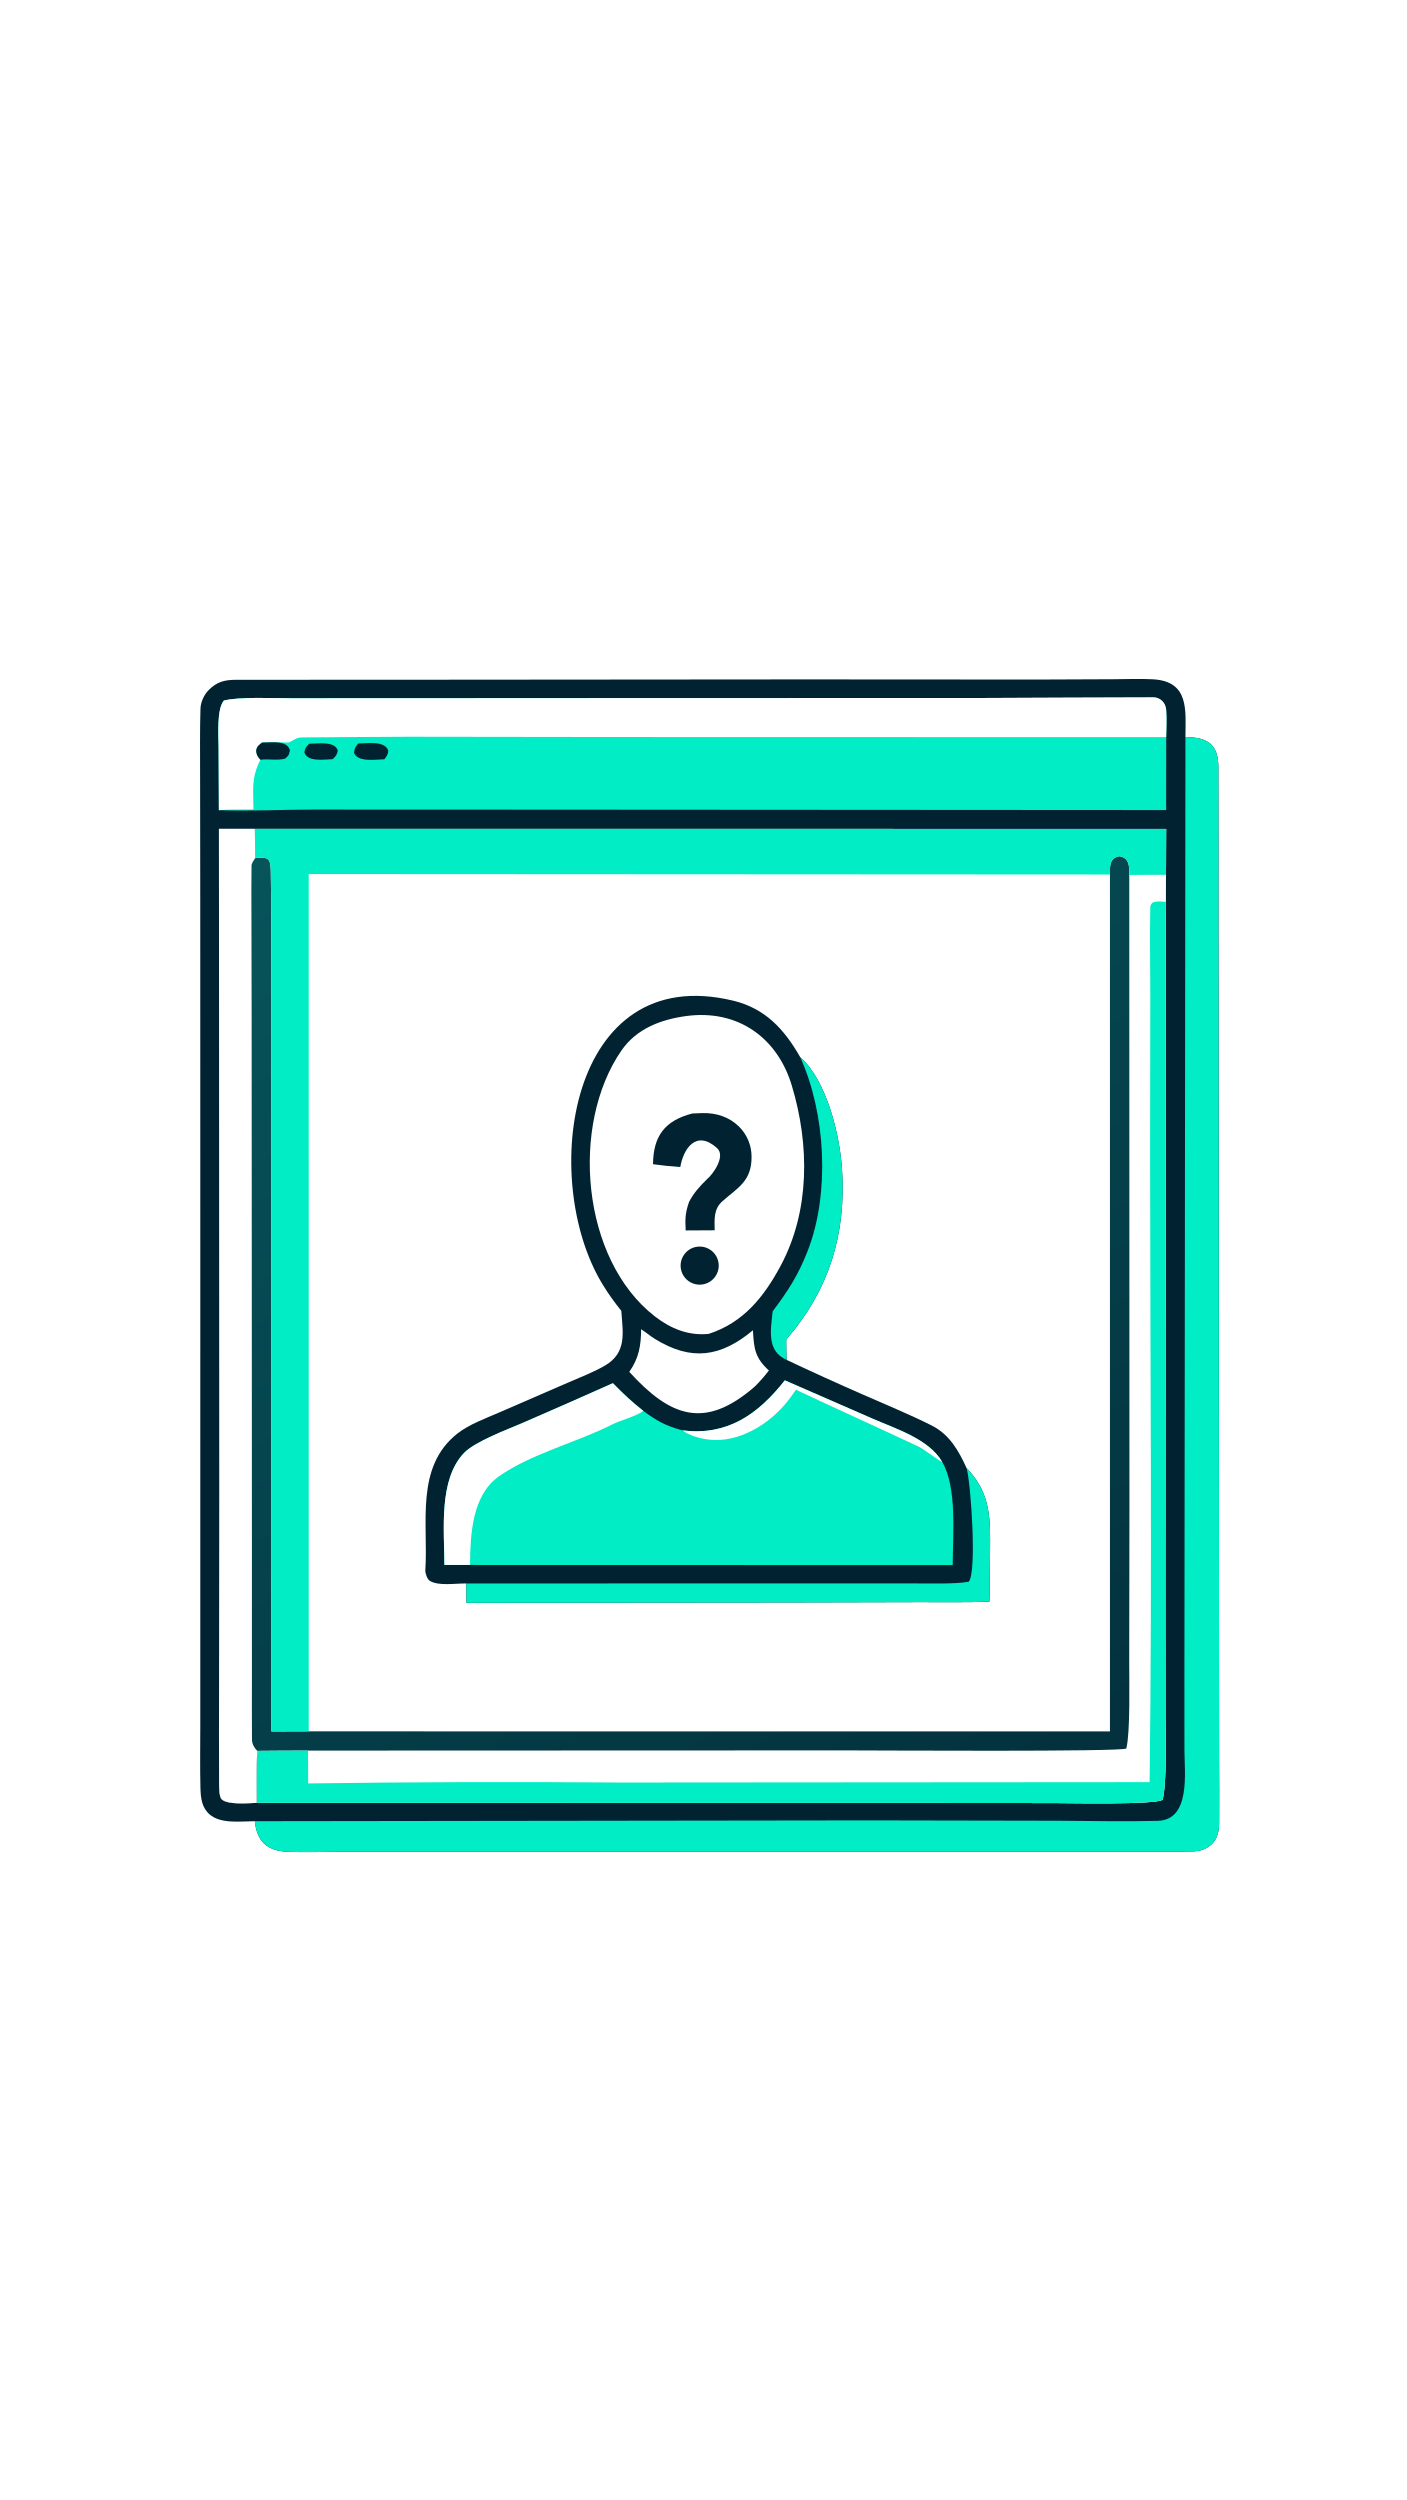
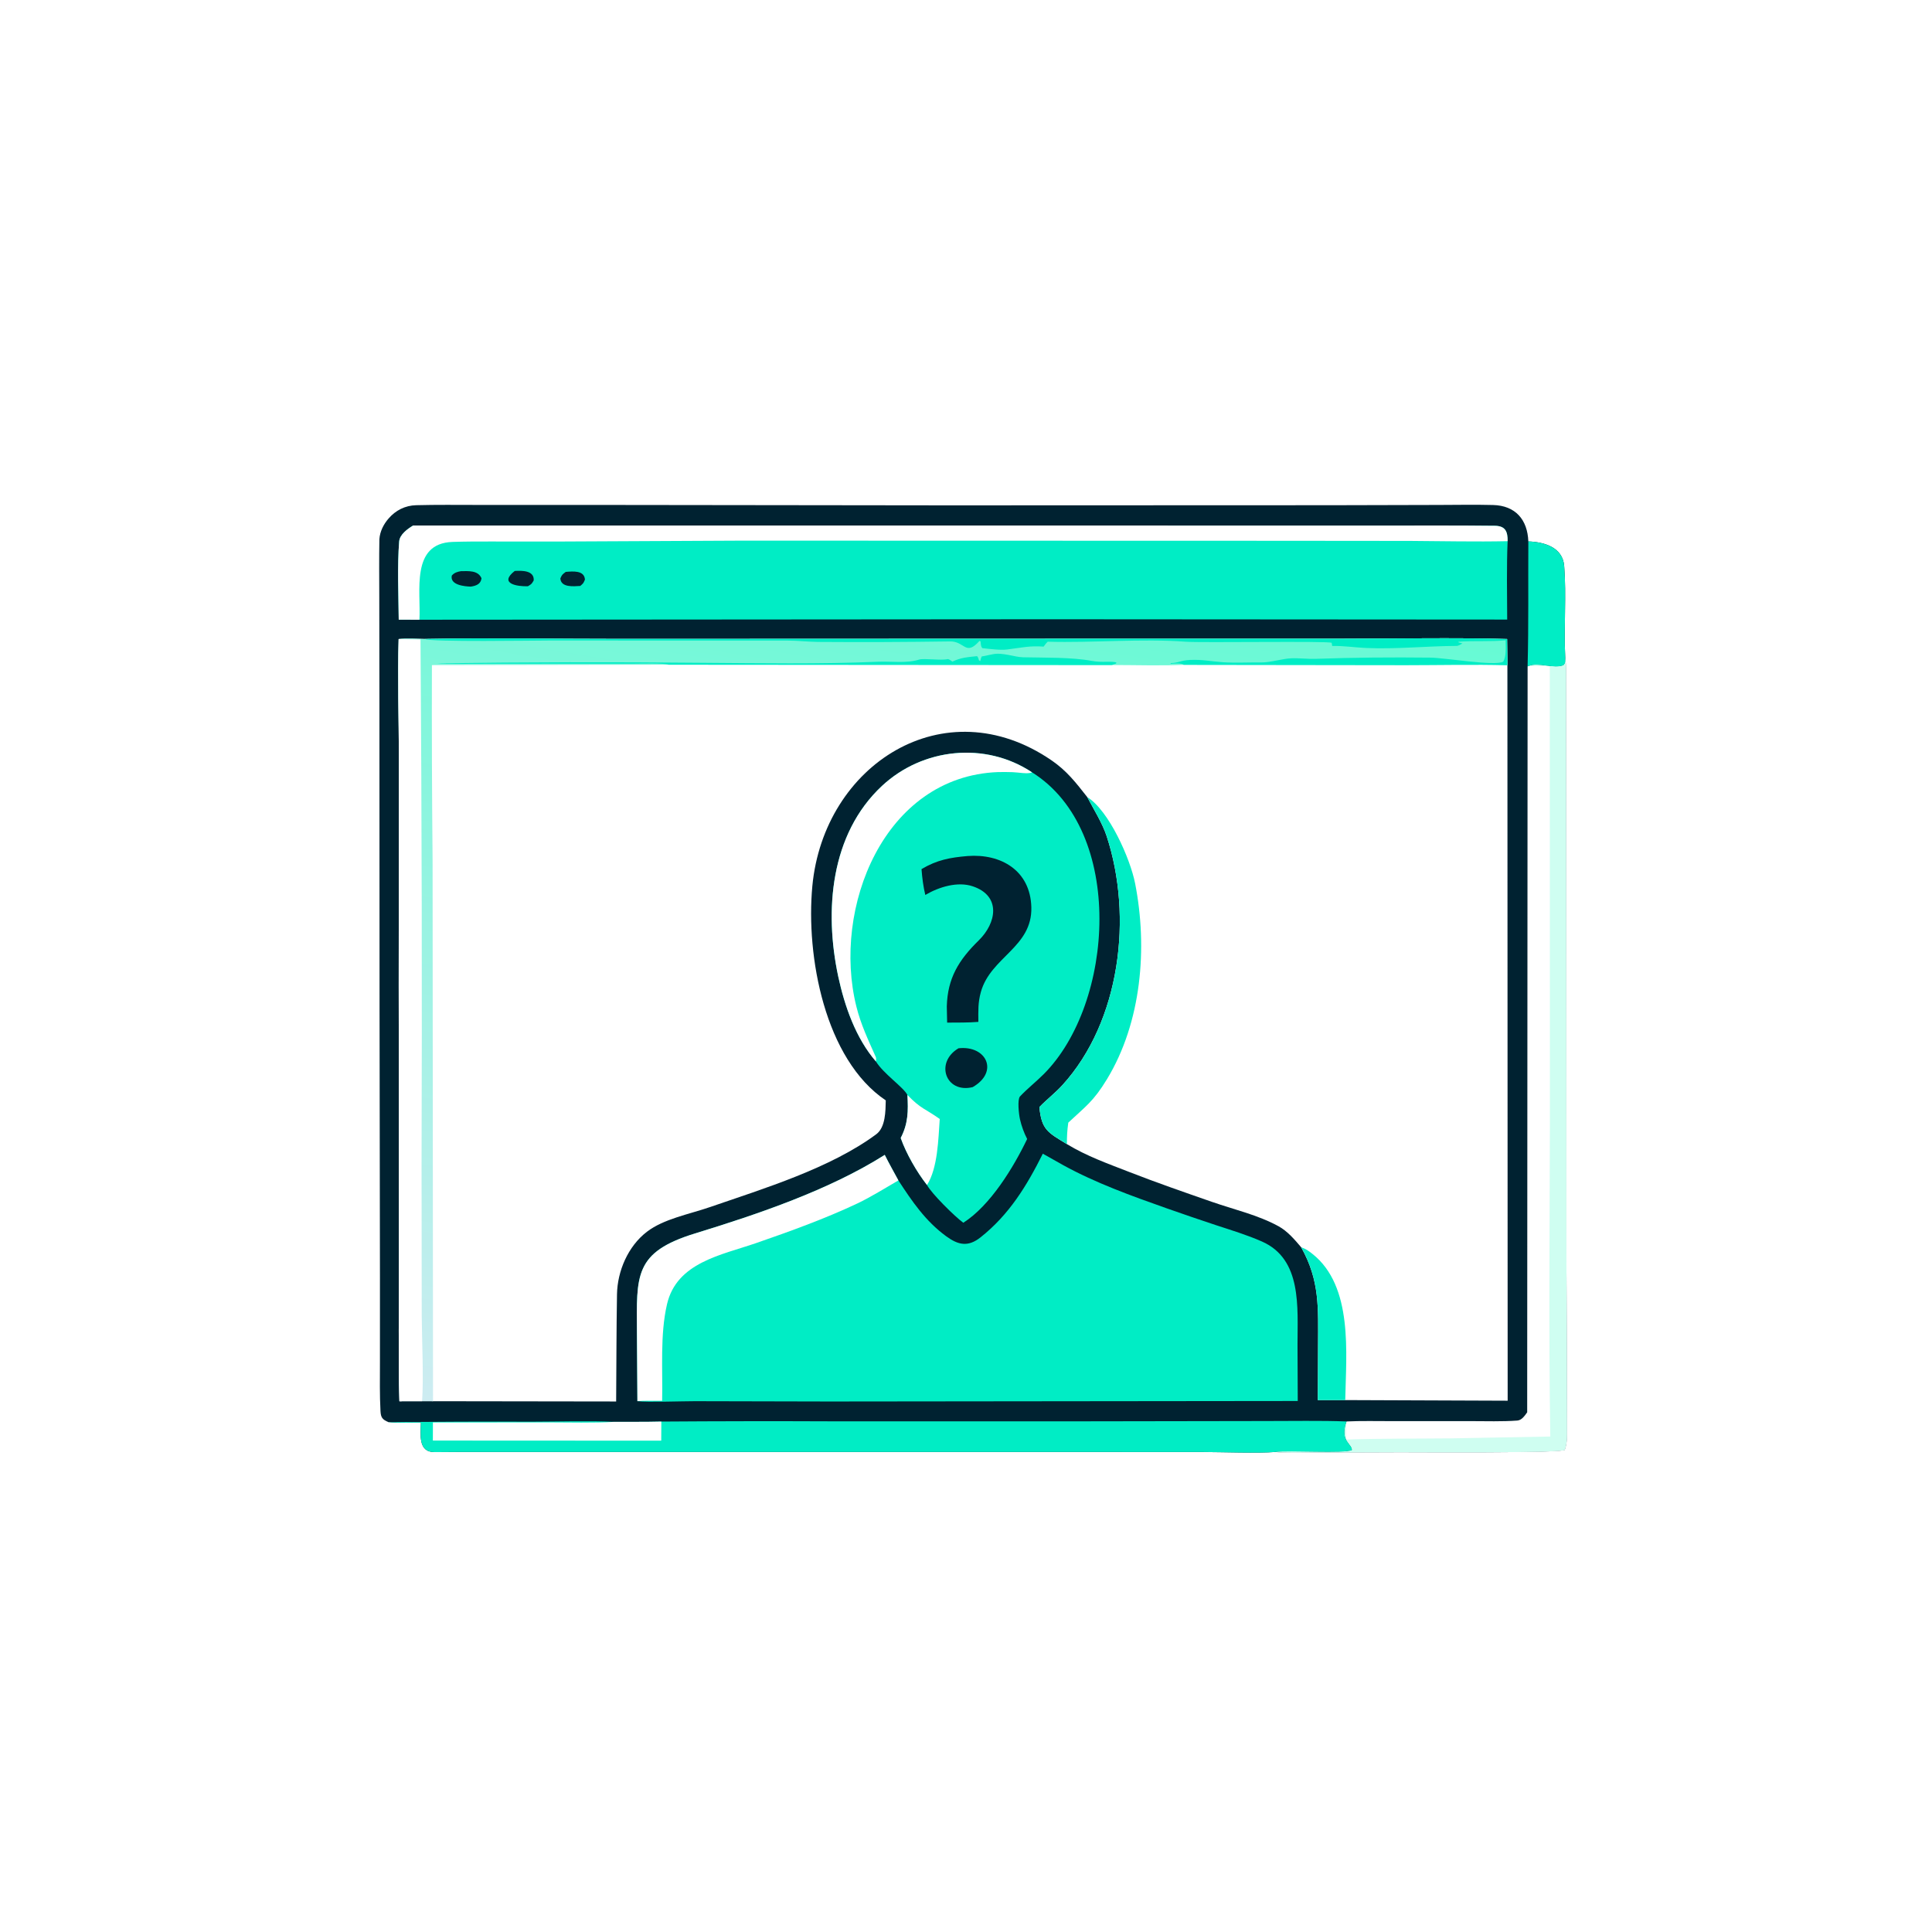
- <svg xmlns="http://www.w3.org/2000/svg" height="1820" preserveAspectRatio="none" style="display: block;" version="1.1" viewBox="0 0 1152 2048" width="1024">
+ <svg xmlns="http://www.w3.org/2000/svg" height="1024" preserveAspectRatio="none" style="display: block;" version="1.1" viewBox="0 0 2048 2048" width="1024">
  <defs>
-     <linearGradient gradientUnits="userSpaceOnUse" id="Gradient1" x1="821.155" x2="309.462" y1="1490.22" y2="644.8">
-       <stop class="stop0" offset="0" stop-color="rgb(3,49,61)" stop-opacity="1" />
-       <stop class="stop1" offset="1" stop-color="rgb(7,84,91)" stop-opacity="1" />
+     <linearGradient gradientUnits="userSpaceOnUse" id="Gradient1" x1="1037.67" x2="876.999" y1="586.607" y2="1554.08">
+       <stop class="stop0" offset="0" stop-color="rgb(102,250,212)" stop-opacity="1" />
+       <stop class="stop1" offset="1" stop-color="rgb(205,236,241)" stop-opacity="1" />
    </linearGradient>
  </defs>
-   <path d="M 0 0 L 1152 0 L 1152 2048 L 0 2048 L 0 0 z" fill="rgb(255,255,255)" transform="translate(0,0)" />
-   <path d="M 208.699 1491.93 C 196.805 1491.99 180.742 1494.32 171.598 1486.3 C 165.324 1480.8 164.38 1473.06 164.173 1464.95 C 163.754 1448.49 164.001 1431.52 164.038 1415.05 L 164.038 1326.08 L 164.048 1036.94 L 164.009 734.261 L 163.889 635.657 C 163.87 617.371 163.656 598.808 164.185 580.541 C 164.338 575.267 167.016 569.343 170.619 565.61 C 177.527 558.452 183.913 556.901 193.464 556.891 C 245.364 556.836 297.445 556.848 349.318 556.825 L 658.305 556.568 L 850.641 556.686 L 912.405 556.429 C 922.953 556.374 933.642 555.915 944.162 556.474 C 974.188 558.067 970.992 581.903 970.873 603.761 C 988.537 604.076 997.749 609.195 997.852 628.344 C 998.079 670.623 997.856 712.908 997.928 755.189 L 998.192 1031.15 L 998.395 1355.03 L 998.463 1442.86 C 998.531 1459.45 998.685 1476.18 998.517 1492.76 C 998.448 1499.59 997.393 1506.21 992.122 1511 C 987.726 1515.01 982.73 1516.55 976.853 1516.69 C 961.602 1517.04 946.189 1516.93 930.929 1516.95 L 846.292 1517.01 L 578.137 1516.99 L 343.434 1516.93 L 275.42 1517 C 262.387 1517.08 248.999 1517.53 236.001 1517.02 C 218.629 1516.34 210.433 1508.52 208.699 1491.93 z" fill="rgb(0,34,49)" transform="translate(0,0)" />
-   <path d="M 970.873 603.761 C 988.537 604.076 997.749 609.195 997.852 628.344 C 998.079 670.623 997.856 712.908 997.928 755.189 L 998.192 1031.15 L 998.395 1355.03 L 998.463 1442.86 C 998.531 1459.45 998.685 1476.18 998.517 1492.76 C 998.448 1499.59 997.393 1506.21 992.122 1511 C 987.726 1515.01 982.73 1516.55 976.853 1516.69 C 961.602 1517.04 946.189 1516.93 930.929 1516.95 L 846.292 1517.01 L 578.137 1516.99 L 343.434 1516.93 L 275.42 1517 C 262.387 1517.08 248.999 1517.53 236.001 1517.02 C 218.629 1516.34 210.433 1508.52 208.699 1491.93 L 712.014 1491.25 L 866.818 1491.55 C 893.755 1491.69 921.384 1492.37 948.244 1491.63 C 975.361 1490.88 970.094 1451.82 970.058 1434.12 L 970.029 1375.99 L 970.224 1187.82 L 970.873 603.761 z" fill="rgb(0,237,197)" transform="translate(0,0)" />
-   <path d="M 208.763 678.985 L 955.148 679.056 L 954.949 716.682 L 954.848 738.849 L 954.438 1298.46 L 954.513 1405.31 C 954.545 1421.84 955.761 1460.21 952.172 1474.31 C 946.409 1478.59 875.418 1477.07 863.322 1477.06 L 724.004 1476.95 L 210.198 1476.92 C 203.253 1477.11 186.727 1478.73 181.612 1474.04 C 179.363 1471.98 179.473 1463.82 179.448 1460.44 C 179.259 1434.24 179.389 1407.93 179.425 1381.73 L 179.652 1220.16 L 179.317 679.018 L 208.763 678.985 z" fill="rgb(255,255,255)" transform="translate(0,0)" />
-   <path d="M 179.317 679.018 L 208.763 678.985 L 208.979 702.987 C 219.531 701.978 221.55 702.693 221.756 713.512 C 222.293 741.791 222.154 770.102 222.179 798.389 L 222.214 957.249 L 222.26 1418.43 L 252.853 1418.33 L 909.048 1418.37 L 909.05 716.401 C 909.01 709.922 908.498 703.066 916.576 701.421 C 925.241 702.605 924.904 710.068 924.872 716.755 C 934.431 716.705 945.514 716.369 954.949 716.682 L 954.848 738.849 L 954.438 1298.46 L 954.513 1405.31 C 954.545 1421.84 955.761 1460.21 952.172 1474.31 C 946.409 1478.59 875.418 1477.07 863.322 1477.06 L 724.004 1476.95 L 210.198 1476.92 C 203.253 1477.11 186.727 1478.73 181.612 1474.04 C 179.363 1471.98 179.473 1463.82 179.448 1460.44 C 179.259 1434.24 179.389 1407.93 179.425 1381.73 L 179.652 1220.16 L 179.317 679.018 z" fill="url(#Gradient1)" transform="translate(0,0)" />
-   <path d="M 924.872 716.755 C 934.431 716.705 945.514 716.369 954.949 716.682 L 954.848 738.849 L 954.438 1298.46 L 954.513 1405.31 C 954.545 1421.84 955.761 1460.21 952.172 1474.31 C 946.409 1478.59 875.418 1477.07 863.322 1477.06 L 724.004 1476.95 L 210.198 1476.92 C 210.171 1463.42 209.755 1447.62 210.697 1434.31 C 224.552 1434.16 238.408 1434.08 252.264 1434.09 L 692.222 1433.92 C 715.601 1433.92 918.968 1435.2 922.452 1432.37 C 925.826 1419.08 924.784 1376.64 924.828 1360.23 L 925.012 1234.09 L 924.872 716.755 z" fill="rgb(255,255,255)" transform="translate(0,0)" />
-   <path d="M 941.537 1459.93 C 943.692 1289.52 941.974 1115.79 941.929 944.909 L 942.086 813.039 C 942.081 790.617 941.613 767.88 942.051 745.447 C 942.119 741.939 941.786 741.909 943.946 739.422 C 947.657 737.956 950.856 738.543 954.848 738.849 L 954.438 1298.46 L 954.513 1405.31 C 954.545 1421.84 955.761 1460.21 952.172 1474.31 C 946.409 1478.59 875.418 1477.07 863.322 1477.06 L 724.004 1476.95 L 210.198 1476.92 C 210.171 1463.42 209.755 1447.62 210.697 1434.31 C 224.552 1434.16 238.408 1434.08 252.264 1434.09 L 252.399 1461 C 337.607 1459.81 422.826 1459.56 508.04 1460.25 L 941.537 1459.93 z" fill="rgb(0,237,197)" transform="translate(0,0)" />
-   <path d="M 179.317 679.018 L 208.763 678.985 L 208.979 702.987 C 207.889 704.595 206.022 707.281 205.993 709.149 C 205.792 722.136 205.902 735.846 205.923 748.774 L 206.098 835.606 L 206.319 1262.16 L 206.315 1379.03 C 206.318 1394.35 206.239 1409.69 206.373 1425.01 C 206.405 1428.68 208.176 1431.75 210.697 1434.31 C 209.755 1447.62 210.171 1463.42 210.198 1476.92 C 203.253 1477.11 186.727 1478.73 181.612 1474.04 C 179.363 1471.98 179.473 1463.82 179.448 1460.44 C 179.259 1434.24 179.389 1407.93 179.425 1381.73 L 179.652 1220.16 L 179.317 679.018 z" fill="rgb(255,255,255)" transform="translate(0,0)" />
-   <path d="M 208.763 678.985 L 955.148 679.056 L 954.949 716.682 C 945.514 716.369 934.431 716.705 924.872 716.755 C 924.904 710.068 925.241 702.605 916.576 701.421 C 908.498 703.066 909.01 709.922 909.05 716.401 L 252.844 716.018 L 252.853 1418.33 L 222.26 1418.43 L 222.214 957.249 L 222.179 798.389 C 222.154 770.102 222.293 741.791 221.756 713.512 C 221.55 702.693 219.531 701.978 208.979 702.987 L 208.763 678.985 z" fill="rgb(0,237,197)" transform="translate(0,0)" />
-   <path d="M 508.853 1073.84 C 502.93 1066.4 498.215 1059.95 493.184 1051.62 C 441.318 965.722 465.315 787.145 600.466 819.743 C 626.657 826.06 642.287 843.09 655.344 865.986 C 677.216 885.267 687.792 929.84 689.639 957.824 C 693.139 1010.87 679.004 1057.15 643.931 1097.28 C 644.019 1102.31 643.925 1109.17 644.3 1114.04 C 665.02 1123.83 685.881 1133.32 706.878 1142.51 C 725.562 1150.72 744.596 1158.53 762.831 1167.65 C 777.675 1175.08 785.076 1188.34 791.658 1202.68 C 812.045 1223.68 811.044 1245.11 810.834 1271.78 L 810.453 1308.82 C 810.437 1309.91 810.386 1310.93 810.323 1312.02 C 792.145 1312.87 771.855 1312.41 753.501 1312.48 L 649.211 1312.74 L 381.994 1313.02 C 381.944 1308.43 382.099 1301.56 381.799 1297.18 C 373.373 1297 358.942 1299.53 351.888 1294.92 C 349.856 1293.59 348.173 1288.78 348.339 1286.25 C 350.857 1247.94 339.775 1201.72 374.703 1174.3 C 384.176 1166.89 397.293 1162.11 408.137 1157.4 L 466.305 1132.16 C 476.086 1127.92 486.046 1124.12 495.284 1118.79 C 513.767 1108.12 510.056 1091.49 508.853 1073.84 z" fill="rgb(0,34,49)" transform="translate(0,0)" />
-   <path d="M 791.658 1202.68 C 812.045 1223.68 811.044 1245.11 810.834 1271.78 L 810.453 1308.82 C 810.437 1309.91 810.386 1310.93 810.323 1312.02 C 792.145 1312.87 771.855 1312.41 753.501 1312.48 L 649.211 1312.74 L 381.994 1313.02 C 381.944 1308.43 382.099 1301.56 381.799 1297.18 L 671.932 1297.1 L 747.694 1297.12 C 759.388 1297.12 782.889 1297.81 793.389 1295.73 C 800.159 1288.1 795.219 1215.67 791.658 1202.68 z" fill="rgb(0,237,197)" transform="translate(0,0)" />
-   <path d="M 655.344 865.986 C 677.216 885.267 687.792 929.84 689.639 957.824 C 693.139 1010.87 679.004 1057.15 643.931 1097.28 C 644.019 1102.31 643.925 1109.17 644.3 1114.04 C 627.552 1106.83 631.283 1088.99 632.799 1074.22 C 645.417 1057.5 653.633 1044.73 661.358 1025.06 C 679.941 977.746 676.266 911.976 655.344 865.986 z" fill="rgb(0,237,197)" transform="translate(0,0)" />
-   <path d="M 642.781 1130.78 L 714.39 1162.06 C 733.886 1170.57 760.836 1178.86 771.716 1197.69 C 783.907 1218.72 780.351 1256.43 780.26 1282.12 L 384.971 1282.02 L 363.978 1282 C 363.871 1253.33 359.086 1212.13 380.032 1190.28 C 389.196 1180.72 415.682 1171.05 428.6 1165.42 C 453.106 1154.78 477.554 1144.01 501.944 1133.11 C 510.784 1142.13 517.056 1148.03 526.923 1155.86 C 538.291 1164.17 544.848 1167.92 558.973 1171.78 C 595.821 1176.33 620.769 1158.68 642.781 1130.78 z" fill="rgb(0,237,197)" transform="translate(0,0)" />
-   <path d="M 363.978 1282 C 363.871 1253.33 359.086 1212.13 380.032 1190.28 C 389.196 1180.72 415.682 1171.05 428.6 1165.42 C 453.106 1154.78 477.554 1144.01 501.944 1133.11 C 510.784 1142.13 517.056 1148.03 526.923 1155.86 C 520.442 1160.49 508.358 1163.37 500.991 1167.11 C 472.059 1181.76 435.08 1190.87 408.724 1209.35 C 386.322 1225.06 385.179 1257.85 384.971 1282.02 L 363.978 1282 z" fill="rgb(255,255,255)" transform="translate(0,0)" />
-   <path d="M 642.781 1130.78 L 714.39 1162.06 C 733.886 1170.57 760.836 1178.86 771.716 1197.69 C 770.115 1197.44 755.852 1186.72 752.788 1185.28 C 719.725 1169.71 684.745 1154.02 651.867 1138.48 C 649.836 1141.49 647.708 1144.44 645.484 1147.32 C 630.596 1166.49 604.998 1182.49 579.926 1179.26 C 573.47 1178.43 564.13 1175.9 558.973 1171.78 C 595.821 1176.33 620.769 1158.68 642.781 1130.78 z" fill="rgb(255,255,255)" transform="translate(0,0)" />
-   <path d="M 561.897 832.358 C 603.773 826.685 636.642 849.546 648.567 889.557 C 663 937.652 663.521 991.848 639.312 1036.99 C 625.658 1062.45 608.801 1083.54 580.443 1092.71 C 564.054 1094.39 549.509 1088.6 536.359 1078.41 C 476.006 1031.64 466.863 921.521 508.978 860.548 C 521.295 842.716 541.13 835.195 561.897 832.358 z" fill="rgb(255,255,255)" transform="translate(0,0)" />
-   <path d="M 566.971 912.173 C 569.779 912.011 572.589 911.901 575.401 911.843 C 586.547 911.607 597.116 914.904 605.201 922.86 C 611.845 929.391 615.57 938.329 615.53 947.646 C 615.618 967.846 604.183 972.866 591.423 984.265 C 584.401 990.539 585.161 999.172 585.325 1007.85 L 561.572 1007.98 C 561.098 998.326 561.125 993.929 564.352 984.564 C 568.551 976.742 572.719 972.268 578.977 966.061 C 584.184 961.734 594.492 947.056 587.281 940.545 C 570.076 925.009 559.637 941.287 557.154 956.035 C 549.193 955.472 542.728 954.836 534.828 953.724 C 535.015 930.628 544.517 917.994 566.971 912.173 z" fill="rgb(0,34,49)" transform="translate(0,0)" />
-   <path d="M 569.555 1021.58 C 577.955 1019.66 586.321 1024.91 588.244 1033.31 C 590.166 1041.71 584.918 1050.07 576.52 1052 C 568.117 1053.93 559.744 1048.67 557.82 1040.27 C 555.896 1031.87 561.151 1023.5 569.555 1021.58 z" fill="rgb(0,34,49)" transform="translate(0,0)" />
-   <path d="M 525.085 1088.89 C 528.873 1091.37 532.307 1094.32 536.204 1096.74 C 566.21 1115.37 590.397 1111.69 616.659 1089.74 C 617.455 1104.87 618.301 1112.26 629.738 1122.71 C 625.547 1128.06 623.115 1130.87 618.307 1135.74 C 577.411 1171.42 549.139 1160.94 515.388 1123.83 C 523.333 1112.48 524.971 1102.23 525.085 1088.89 z" fill="rgb(255,255,255)" transform="translate(0,0)" />
-   <path d="M 179.247 663.694 L 179.013 612.511 C 178.986 602.932 177.307 580.99 183.343 573.887 C 195.561 570.686 224.306 572.004 237.887 572.001 L 316.168 571.982 L 545.826 571.848 L 801.549 571.802 C 849.026 571.622 896.505 571.335 943.98 571.264 C 949.938 570.947 954.621 575.482 955.093 581.399 C 955.662 588.517 955.234 596.646 955.116 603.885 L 955.069 663.602 L 433.694 663.258 L 256.938 663.186 C 232.158 663.193 203.369 664.644 179.247 663.694 z" fill="rgb(0,237,197)" transform="translate(0,0)" />
-   <path d="M 179.247 663.694 L 179.013 612.511 C 178.986 602.932 177.307 580.99 183.343 573.887 C 195.561 570.686 224.306 572.004 237.887 572.001 L 316.168 571.982 L 545.826 571.848 L 801.549 571.802 C 849.026 571.622 896.505 571.335 943.98 571.264 C 949.938 570.947 954.621 575.482 955.093 581.399 C 955.662 588.517 955.234 596.646 955.116 603.885 L 501.701 603.768 L 335.153 603.542 C 306.067 603.572 276.941 603.964 247.852 604.1 C 243.075 604.122 241.82 605.56 237.845 607.603 C 237.409 607.833 236.974 608.064 236.541 608.299 C 229.094 608.088 222.026 607.758 214.587 608.304 C 212.006 610.421 210.624 611.181 209.792 614.483 C 209.872 617.999 210.788 619.712 213.268 622.393 C 205.729 637.281 207.441 646.519 207.603 663.138 C 199.848 663.218 186.552 662.962 179.247 663.694 z" fill="rgb(255,255,255)" transform="translate(0,0)" />
-   <path d="M 214.587 608.304 C 222.535 608.431 235.54 606.047 237.454 614.926 C 236.011 619.552 237.046 618.112 233.556 621.473 C 226.905 623.237 219.998 621.465 213.268 622.393 C 210.788 619.712 209.872 617.999 209.792 614.483 C 210.624 611.181 212.006 610.421 214.587 608.304 z" fill="rgb(0,34,49)" transform="translate(0,0)" />
-   <path d="M 293.306 609.104 C 300.94 608.964 315.191 606.626 317.999 614.899 C 317.671 618.438 316.832 619.235 314.778 622.003 C 307.281 622.176 292.954 624.596 289.956 616.671 C 290.391 612.755 291.034 612.126 293.306 609.104 z" fill="rgb(0,34,49)" transform="translate(0,0)" />
-   <path d="M 253.189 609.301 C 260.28 609.203 274.202 606.859 276.643 614.832 C 275.93 618.612 275.095 619.229 272.538 621.921 C 265.266 622.11 251.525 624.504 249.246 616.138 C 250.086 612.459 250.675 611.977 253.189 609.301 z" fill="rgb(0,34,49)" transform="translate(0,0)" />
+   <path d="M 0 0 L 2048 0 L 2048 2048 L 0 2048 L 0 0 z" fill="rgb(255,255,255)" transform="translate(0,0)" />
+   <path d="M 411.677 1507.52 C 405.368 1504.71 403.707 1502.75 403.335 1495.82 C 402.417 1478.73 402.745 1461.53 402.758 1444.41 L 402.766 1355.5 L 402.338 1069.73 L 402.205 748.54 L 402.053 633.484 C 402.008 612.963 401.79 592.09 402.162 571.581 C 402.734 563.397 406.561 555.811 411.858 549.685 C 419.439 540.917 429.487 535.837 441.174 535.535 C 462.879 534.975 484.687 535.232 506.427 535.252 L 620.28 535.241 L 1004.83 535.698 L 1411 535.553 L 1526.18 535.263 C 1545 535.202 1563.87 534.86 1582.68 535.331 C 1606.49 535.926 1619.25 550.887 1620.09 573.936 C 1636.56 574.516 1656.53 579.838 1658.11 600.049 C 1660.58 631.65 1657.6 664.75 1659.19 696.509 C 1660.41 705.368 1660.08 720.306 1660.07 729.537 L 1660.06 782.552 L 1660.19 972.882 L 1660.42 1322.08 C 1660.63 1388.33 1661.01 1454.64 1661.04 1520.9 C 1661.04 1526.51 1660.54 1531.62 1658.7 1536.96 C 1654.83 1540.46 1499.27 1539.35 1484.53 1539.39 L 1393.57 1539.71 C 1380.3 1539.66 1364.62 1540.31 1351.7 1539.16 C 1334.26 1540.58 1294.79 1539.23 1275.89 1539.19 L 1121.43 1539.1 L 615.829 1539.14 L 505.592 1539.1 C 490.69 1539.05 475.809 1539.19 460.914 1539.3 C 442.758 1539.43 446.101 1520.61 446.164 1507.91 C 436.398 1508.05 420.94 1508.59 411.677 1507.52 z" fill="rgb(0,34,49)" transform="translate(0,0)" />
+   <path d="M 1659.19 696.509 C 1660.41 705.368 1660.08 720.306 1660.07 729.537 L 1660.06 782.552 L 1660.19 972.882 L 1660.42 1322.08 C 1660.63 1388.33 1661.01 1454.64 1661.04 1520.9 C 1661.04 1526.51 1660.54 1531.62 1658.7 1536.96 C 1654.83 1540.46 1499.27 1539.35 1484.53 1539.39 L 1393.57 1539.71 C 1380.3 1539.66 1364.62 1540.31 1351.7 1539.16 C 1366.38 1537.13 1425.88 1541.05 1433.13 1537.13 C 1433.09 1530.16 1420.71 1527.99 1426.83 1508.3 L 1427.42 1506.8 C 1442.43 1506.06 1460.33 1506.47 1475.53 1506.46 L 1559.18 1506.45 C 1574.83 1506.48 1592.76 1507.02 1608.42 1505.85 C 1613.16 1505.49 1616.27 1500.71 1618.88 1497.1 L 1619.32 706.344 L 1620.18 706.074 C 1630.57 701.53 1647.17 709.352 1657.35 705.122 C 1659.93 702.039 1659.01 701.681 1659.19 696.509 z" fill="rgb(255,255,255)" transform="translate(0,0)" />
+   <path d="M 1659.19 696.509 C 1660.41 705.368 1660.08 720.306 1660.07 729.537 L 1660.06 782.552 L 1660.19 972.882 L 1660.42 1322.08 C 1660.63 1388.33 1661.01 1454.64 1661.04 1520.9 C 1661.04 1526.51 1660.54 1531.62 1658.7 1536.96 C 1654.83 1540.46 1499.27 1539.35 1484.53 1539.39 L 1393.57 1539.71 C 1380.3 1539.66 1364.62 1540.31 1351.7 1539.16 C 1366.38 1537.13 1425.88 1541.05 1433.13 1537.13 C 1433.09 1530.16 1420.71 1527.99 1426.83 1508.3 C 1427.13 1513.41 1426.89 1520.68 1426.85 1525.97 C 1464.21 1524.75 1501.62 1525.1 1538.99 1524.71 L 1643.38 1522.77 C 1641.58 1413 1642.72 1299.72 1642.95 1189.82 L 1642.84 706.107 C 1635.32 706.01 1627.71 706.076 1620.18 706.074 C 1630.57 701.53 1647.17 709.352 1657.35 705.122 C 1659.93 702.039 1659.01 701.681 1659.19 696.509 z" fill="rgb(207,254,241)" transform="translate(0,0)" />
+   <path d="M 701.044 1506.92 C 761.245 1506.49 821.447 1506.4 881.649 1506.66 L 1153.59 1506.65 L 1341.37 1506.35 C 1368.33 1506.4 1400.93 1505.74 1427.42 1506.8 L 1426.83 1508.3 C 1420.71 1527.99 1433.09 1530.16 1433.13 1537.13 C 1425.88 1541.05 1366.38 1537.13 1351.7 1539.16 C 1334.26 1540.58 1294.79 1539.23 1275.89 1539.19 L 1121.43 1539.1 L 615.829 1539.14 L 505.592 1539.1 C 490.69 1539.05 475.809 1539.19 460.914 1539.3 C 442.758 1539.43 446.101 1520.61 446.164 1507.91 C 436.398 1508.05 420.94 1508.59 411.677 1507.52 C 462.386 1507.04 513.097 1506.88 563.808 1507.06 C 589.654 1507.05 625.266 1505.96 650.509 1507.22 C 667.024 1507.13 684.626 1507.36 701.044 1506.92 z" fill="rgb(0,237,197)" transform="translate(0,0)" />
+   <path d="M 650.509 1507.22 C 667.024 1507.13 684.626 1507.36 701.044 1506.92 L 700.941 1527.17 L 458.849 1527.05 L 458.908 1507.89 L 581.76 1507.81 C 602.352 1507.8 630.47 1508.57 650.509 1507.22 z" fill="rgb(255,255,255)" transform="translate(0,0)" />
+   <path d="M 1620.09 573.936 C 1636.56 574.516 1656.53 579.838 1658.11 600.049 C 1660.58 631.65 1657.6 664.75 1659.19 696.509 C 1659.01 701.681 1659.93 702.039 1657.35 705.122 C 1647.17 709.352 1630.57 701.53 1620.18 706.074 L 1619.32 706.344 C 1620.47 662.658 1619.82 617.765 1620.09 573.936 z" fill="rgb(0,237,197)" transform="translate(0,0)" />
+   <path d="M 422.605 677.424 C 429.594 676.547 442.899 677.119 450.297 677.332 C 518.725 676.04 589.798 677.316 658.433 677.282 L 1081.27 677.128 L 1420.74 677.089 C 1477.41 677.092 1541.53 675.738 1597.57 677.393 L 1597.91 705.121 L 1598.19 1484.81 L 1426.01 1484.15 L 1396.97 1484.19 L 1397.2 1425.75 C 1397.32 1386.73 1399.13 1357.48 1379.28 1322.15 C 1372.37 1314.01 1364.82 1305.13 1355.39 1299.93 C 1333.75 1287.99 1307.69 1282.04 1284.5 1273.96 C 1255.21 1263.75 1225.74 1253.55 1196.91 1242.29 C 1173.91 1233.31 1152.09 1225.64 1130.93 1212.8 C 1110.94 1200.49 1104.08 1197.85 1101.8 1173.55 C 1109.48 1165.55 1118.65 1158.59 1126.27 1150.19 C 1187.76 1082.48 1201.02 971.5 1173.15 886.479 C 1168.63 872.679 1159.28 857.708 1152.5 844.911 C 1140.48 829.607 1130.82 817.067 1114.67 806.002 C 1001.04 728.117 873.238 810.584 861.119 939.263 C 854.112 1013.67 874.374 1123.08 938.952 1166.45 C 938.68 1177.6 938.826 1194.99 928.819 1202.39 C 880.16 1238.37 810.03 1259.77 752.902 1279.46 C 730.098 1287.32 703.651 1292.01 685.72 1305.75 C 665.645 1321.13 654.466 1347.53 654.047 1371.96 C 653.397 1409.76 653.444 1447.83 653.144 1485.63 L 459.024 1485.35 L 447.431 1485.31 L 423.425 1485.35 C 422.038 1437.35 423.047 1383.69 422.937 1335.34 L 422.668 1044.51 L 422.829 802.927 C 422.783 762.117 421.495 717.792 422.605 677.424 z" fill="rgb(255,255,255)" transform="translate(0,0)" />
+   <path d="M 422.605 677.424 C 429.594 676.547 442.899 677.119 450.297 677.332 C 518.725 676.04 589.798 677.316 658.433 677.282 L 1081.27 677.128 L 1420.74 677.089 C 1477.41 677.092 1541.53 675.738 1597.57 677.393 L 1597.91 705.121 C 1563.16 704.165 1525.27 705.026 1490.17 705.045 L 1254.7 704.74 C 1232.6 705.87 1201.41 704.929 1178.6 704.963 L 708.728 704.617 L 457.842 705.035 C 457.65 774.064 457.891 843.093 458.566 912.119 L 459.024 1485.35 L 447.431 1485.31 L 423.425 1485.35 C 422.038 1437.35 423.047 1383.69 422.937 1335.34 L 422.668 1044.51 L 422.829 802.927 C 422.783 762.117 421.495 717.792 422.605 677.424 z" fill="url(#Gradient1)" transform="translate(0,0)" />
+   <path d="M 422.605 677.424 L 445.761 677.793 C 447.113 863.871 447.481 1049.95 446.866 1236.04 L 447.054 1394.83 C 447.265 1420.82 449.165 1461.03 447.431 1485.31 L 423.425 1485.35 C 422.038 1437.35 423.047 1383.69 422.937 1335.34 L 422.668 1044.51 L 422.829 802.927 C 422.783 762.117 421.495 717.792 422.605 677.424 z" fill="rgb(255,255,255)" transform="translate(0,0)" />
+   <path d="M 450.297 677.332 C 518.725 676.04 589.798 677.316 658.433 677.282 L 1081.27 677.128 L 1420.74 677.089 C 1477.41 677.092 1541.53 675.738 1597.57 677.393 L 1597.91 705.121 C 1563.16 704.165 1525.27 705.026 1490.17 705.045 L 1254.7 704.74 C 1252.66 702.598 1244.16 703.549 1241.01 703.636 L 1240.97 702.91 C 1248.99 702.84 1251.68 700.033 1261.31 699.58 C 1274.82 698.945 1283.34 701.096 1296.15 701.989 C 1308.71 702.864 1324.06 702.059 1336.85 702.23 C 1346.47 702.358 1358.87 698.342 1368.38 697.851 C 1376.42 697.436 1386.38 698.689 1394.57 698.4 C 1434.96 696.972 1475.8 696.655 1516.21 697.114 C 1532.07 697.295 1584.05 706.282 1593.4 701.457 C 1597.03 695.685 1596.04 685.775 1596 678.741 C 1580.81 680.396 1562.58 678.993 1546.05 680.243 L 1546.15 681.029 L 1550.27 682.09 C 1549.03 682.842 1545.69 684.672 1544.4 684.677 C 1512.39 684.805 1480.22 688.309 1448.15 686.883 C 1435.79 686.333 1424.86 684.539 1412.17 684.72 L 1411.64 681.401 C 1408.3 679.304 1273.62 681.483 1257.01 680.241 C 1210.34 676.753 1157.71 681.602 1110.63 680.211 C 1109.11 681.686 1108.63 682.235 1107.42 683.911 L 1106.34 685.418 C 1090.91 684.348 1082.94 686.586 1067.83 688.459 C 1060.16 689.41 1049.28 687.884 1041.34 687.071 C 1039.51 684.909 1039.89 683.168 1039.41 679.808 L 1038.28 679.386 C 1023.48 696.092 1022.74 679.587 1007.02 679.921 C 960.35 680.611 913.674 680.786 867.001 680.446 C 856.477 680.318 846.036 679.106 835.451 679.029 L 582.592 678.96 C 567.763 678.971 455.815 680.75 450.297 677.332 z" fill="rgb(0,237,197)" transform="translate(0,0)" />
+   <path d="M 708.728 704.617 C 705.394 702.788 678.106 703.508 672.344 703.51 L 521.786 703.582 C 514.1 703.586 467.8 703.984 463.815 703.163 C 557.053 701.841 650.305 701.648 743.548 702.585 C 805.896 703.016 868.492 704.137 930.754 701.478 C 945.392 700.853 960.65 703.453 974.435 699.163 C 979.804 697.647 997.645 700.371 1004.55 698.681 C 1005.95 698.598 1008.49 700.523 1009.57 701.348 C 1018.77 696.973 1025.84 696.602 1035.79 695.546 C 1037.19 697.551 1037.08 697.643 1037.76 700.042 L 1039.17 700.719 C 1039.58 698.849 1039.84 697.707 1040.58 695.93 L 1052.45 693.505 C 1062.85 691.383 1075.07 696.515 1084.48 696.745 C 1106.75 697.289 1135.74 696.552 1157.41 700.591 C 1168.3 702.621 1177.13 700.515 1183.35 702.213 L 1183.16 703.302 L 1178.6 704.963 L 708.728 704.617 z" fill="rgb(0,237,197)" transform="translate(0,0)" />
+   <path d="M 1152.5 844.911 C 1175.59 859.252 1198.14 910.275 1203.28 936.515 C 1216.66 1004.86 1210.15 1083.44 1173.45 1143.97 C 1158.94 1167.89 1150.31 1173.22 1132.42 1190.04 C 1131.21 1198.95 1131 1203.75 1130.93 1212.8 C 1110.94 1200.49 1104.08 1197.85 1101.8 1173.55 C 1109.48 1165.55 1118.65 1158.59 1126.27 1150.19 C 1187.76 1082.48 1201.02 971.5 1173.15 886.479 C 1168.63 872.679 1159.28 857.708 1152.5 844.911 z" fill="rgb(0,237,197)" transform="translate(0,0)" />
+   <path d="M 1379.28 1322.15 C 1384.16 1323.75 1387.39 1326.12 1391.35 1329.27 C 1434.54 1363.62 1426.96 1434.26 1426.01 1484.15 L 1396.97 1484.19 L 1397.2 1425.75 C 1397.32 1386.73 1399.13 1357.48 1379.28 1322.15 z" fill="rgb(0,237,197)" transform="translate(0,0)" />
+   <path d="M 952.342 1251.29 C 966.875 1273.59 981.108 1294.48 1002.99 1310.48 C 1015.88 1319.9 1026.28 1322.07 1039.47 1311.59 C 1069.88 1287.45 1088.38 1257.04 1105.43 1222.97 C 1112.7 1226.95 1119.82 1231.13 1127.06 1235.12 C 1161.24 1253.96 1199.47 1267.7 1236.17 1280.67 C 1253.66 1286.84 1271.2 1292.83 1288.8 1298.66 C 1305.28 1304.07 1321.82 1309.05 1337.74 1316.07 C 1380.38 1334.87 1375.38 1385.9 1375.42 1425.79 L 1375.67 1485.11 L 879.214 1485.64 L 736.519 1485.32 C 724.298 1485.3 685.327 1486.63 675.681 1485.29 L 675.188 1412.68 C 674.867 1352.11 671.862 1327.43 736.893 1307.47 C 803.597 1287 878.818 1261.55 937.865 1224.23 C 942.328 1233.19 947.554 1242.46 952.342 1251.29 z" fill="rgb(0,237,197)" transform="translate(0,0)" />
+   <path d="M 675.681 1485.29 L 675.188 1412.68 C 674.867 1352.11 671.862 1327.43 736.893 1307.47 C 803.597 1287 878.818 1261.55 937.865 1224.23 C 942.328 1233.19 947.554 1242.46 952.342 1251.29 C 938.273 1259.43 923.299 1268.83 908.763 1275.75 C 874.302 1292.01 837.381 1305.31 801.482 1317.73 C 764.63 1330.48 717.3 1338.18 707.039 1382.62 C 699.564 1414.99 702.626 1451.66 701.902 1484.91 C 695.202 1484.94 681.853 1484.62 675.681 1485.29 z" fill="rgb(255,255,255)" transform="translate(0,0)" />
+   <path d="M 437.978 557.046 L 1227.65 557.081 L 1462.64 557.119 C 1503.25 557.106 1543.88 556.897 1584.49 557.358 C 1595.96 557.488 1598.2 563.569 1598.14 573.67 C 1597 599.827 1597.56 630.309 1597.69 656.762 L 1112.56 656.442 L 444.618 656.935 L 422.671 656.892 C 422.415 631.45 421.082 599.474 423.136 574.009 C 423.733 566.612 431.863 560.727 437.978 557.046 z" fill="rgb(0,237,197)" transform="translate(0,0)" />
+   <path d="M 437.978 557.046 L 1227.65 557.081 L 1462.64 557.119 C 1503.25 557.106 1543.88 556.897 1584.49 557.358 C 1595.96 557.488 1598.2 563.569 1598.14 573.67 C 1564.37 574.415 1528.74 573.584 1494.83 573.388 L 1353 573.254 L 786.241 573.103 L 591.049 574.05 L 519.015 574.011 C 505.751 574.006 492.935 574 479.693 574.458 C 435.017 576.002 446.297 626.9 444.618 656.935 L 422.671 656.892 C 422.415 631.45 421.082 599.474 423.136 574.009 C 423.733 566.612 431.863 560.727 437.978 557.046 z" fill="rgb(255,255,255)" transform="translate(0,0)" />
+   <path d="M 488.76 605.441 C 496.457 605.444 506.675 604.353 510.408 612.96 C 509.744 619.16 504.709 620.982 499.066 621.839 C 492.484 621.627 476.774 620.235 478.925 610.103 C 481.764 606.964 484.739 606.112 488.76 605.441 z" fill="rgb(0,34,49)" transform="translate(0,0)" />
+   <path d="M 545.639 605.235 C 553.065 604.803 566.487 604.506 565.756 615.271 C 563.553 619.07 563.447 619.16 559.599 621.446 C 548.197 621.826 528.463 618.675 545.639 605.235 z" fill="rgb(0,34,49)" transform="translate(0,0)" />
+   <path d="M 599.703 606.234 C 607 605.654 619.397 604.246 620.075 614.407 C 618.322 618.441 618.445 618.238 615.11 621.13 C 608.026 621.548 594.569 623.005 594.011 613.125 C 595.77 609.083 596.089 609.009 599.703 606.234 z" fill="rgb(0,34,49)" transform="translate(0,0)" />
+   <path d="M 928.532 1125.21 C 907.131 1100.52 895.322 1066.5 888.532 1034.98 C 873.706 965.425 880.083 884.271 934.954 833.084 C 978.135 792.803 1044.51 785.861 1094.02 818.712 C 1193.25 880.91 1181.18 1064.04 1106.29 1138.73 C 1098.1 1146.9 1089.11 1153.93 1081.2 1162.3 C 1078.34 1165.71 1079.96 1180.89 1081.19 1186.37 C 1082.84 1193.66 1085.41 1200.71 1088.83 1207.36 C 1074.4 1237.51 1049.71 1278.01 1021.16 1296.17 C 1012.02 1289.55 987.303 1265.03 982.661 1256.16 C 971.816 1242.34 960.615 1222.83 954.782 1206.32 C 962.759 1190.98 962.852 1177.64 961.903 1160.72 C 957.641 1152.36 936.872 1138.62 928.532 1125.21 z" fill="rgb(0,237,197)" transform="translate(0,0)" />
+   <path d="M 928.532 1125.21 C 907.131 1100.52 895.322 1066.5 888.532 1034.98 C 873.706 965.425 880.083 884.271 934.954 833.084 C 978.135 792.803 1044.51 785.861 1094.02 818.712 C 1089.87 820.866 1078.78 818.638 1073.51 818.537 C 1068.22 818.435 1063.25 818.232 1057.89 818.438 C 936.838 823.072 881.84 962.87 907.791 1066.98 C 912.603 1086.31 920.477 1102.63 928.462 1120.65 C 928.926 1121.7 928.634 1124.05 928.532 1125.21 z" fill="rgb(255,255,255)" transform="translate(0,0)" />
+   <path d="M 961.903 1160.72 C 976.321 1175.66 980.531 1175.06 996.17 1186.16 C 994.667 1207.43 994.111 1238.15 982.661 1256.16 C 971.816 1242.34 960.615 1222.83 954.782 1206.32 C 962.759 1190.98 962.852 1177.64 961.903 1160.72 z" fill="rgb(255,255,255)" transform="translate(0,0)" />
+   <path d="M 1025.67 907.426 C 1060.9 904.735 1092.23 922.632 1093.26 961.709 C 1094.38 1004.17 1050.2 1014.36 1039.76 1051.55 C 1036.6 1062.83 1037.03 1071.75 1037.1 1083.24 C 1026.69 1084.12 1014.57 1083.93 1004 1084.02 L 1003.64 1066.7 C 1004.52 1036.83 1016.2 1017.71 1037.65 996.71 C 1056.14 978.607 1061.68 949.783 1031.17 939.531 C 1015.2 934.163 995.46 940.09 980.855 948.697 C 978.673 939.448 977.548 930.739 976.85 921.294 C 993.188 911.576 1006.95 909.037 1025.67 907.426 z" fill="rgb(0,34,49)" transform="translate(0,0)" />
+   <path d="M 1016.07 1111.21 C 1045.84 1107.92 1059.15 1136.33 1031.06 1152.41 C 1002.37 1159.35 990.774 1126.16 1016.07 1111.21 z" fill="rgb(0,34,49)" transform="translate(0,0)" />
</svg>
